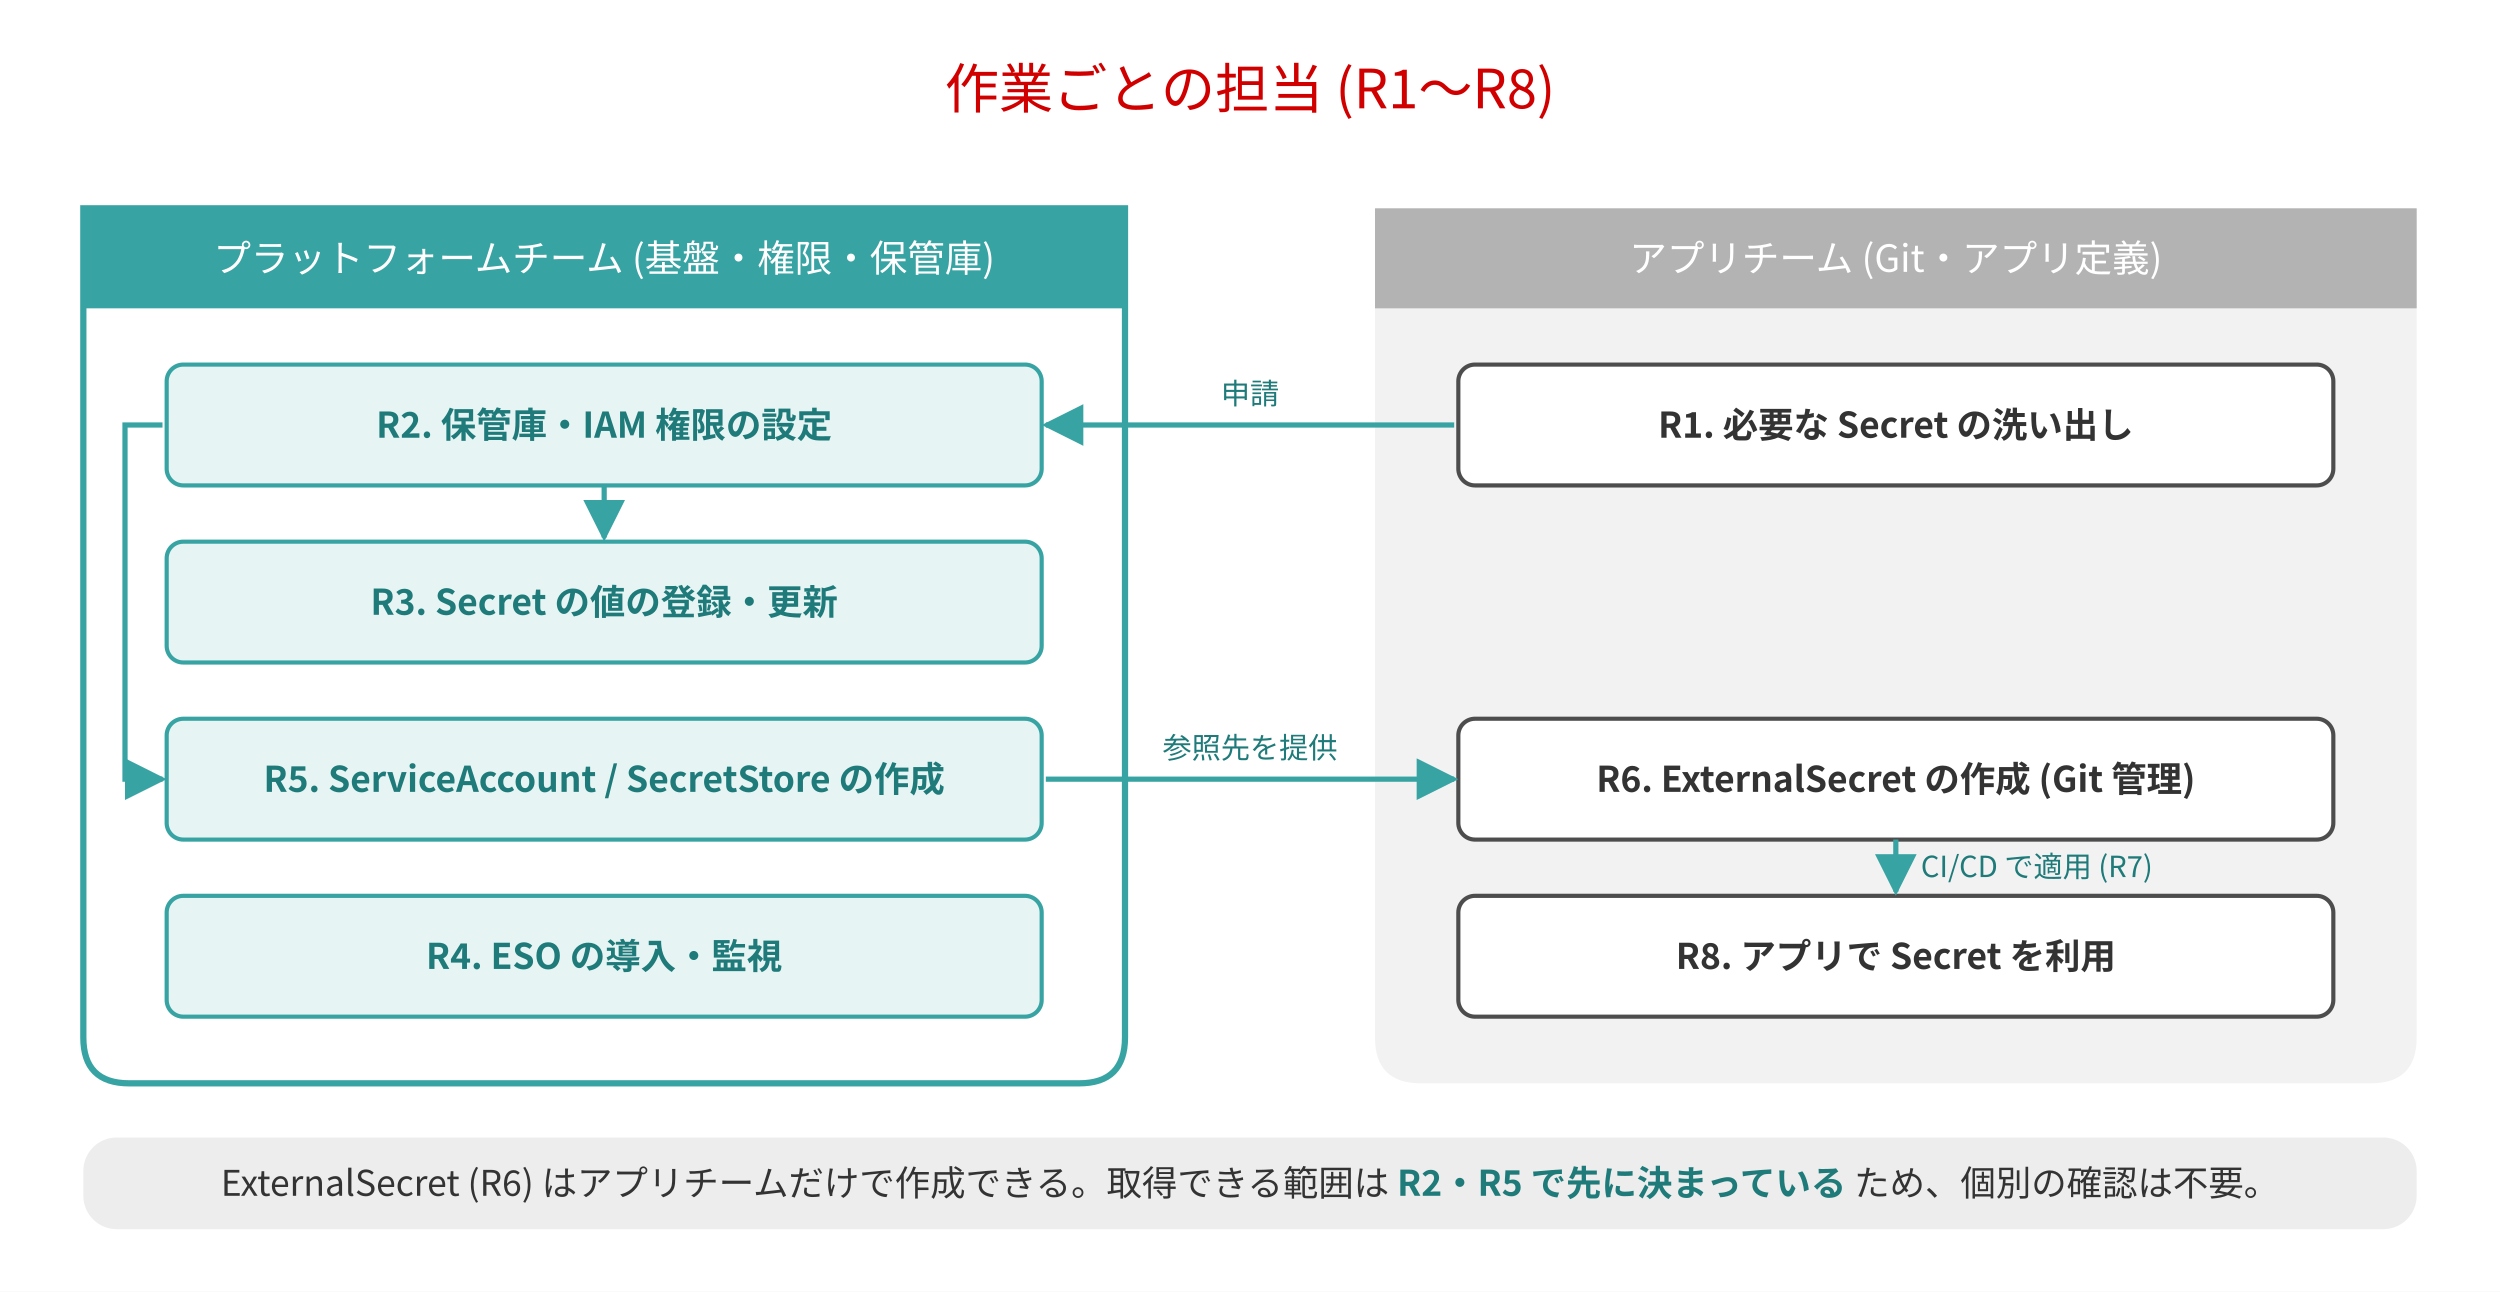
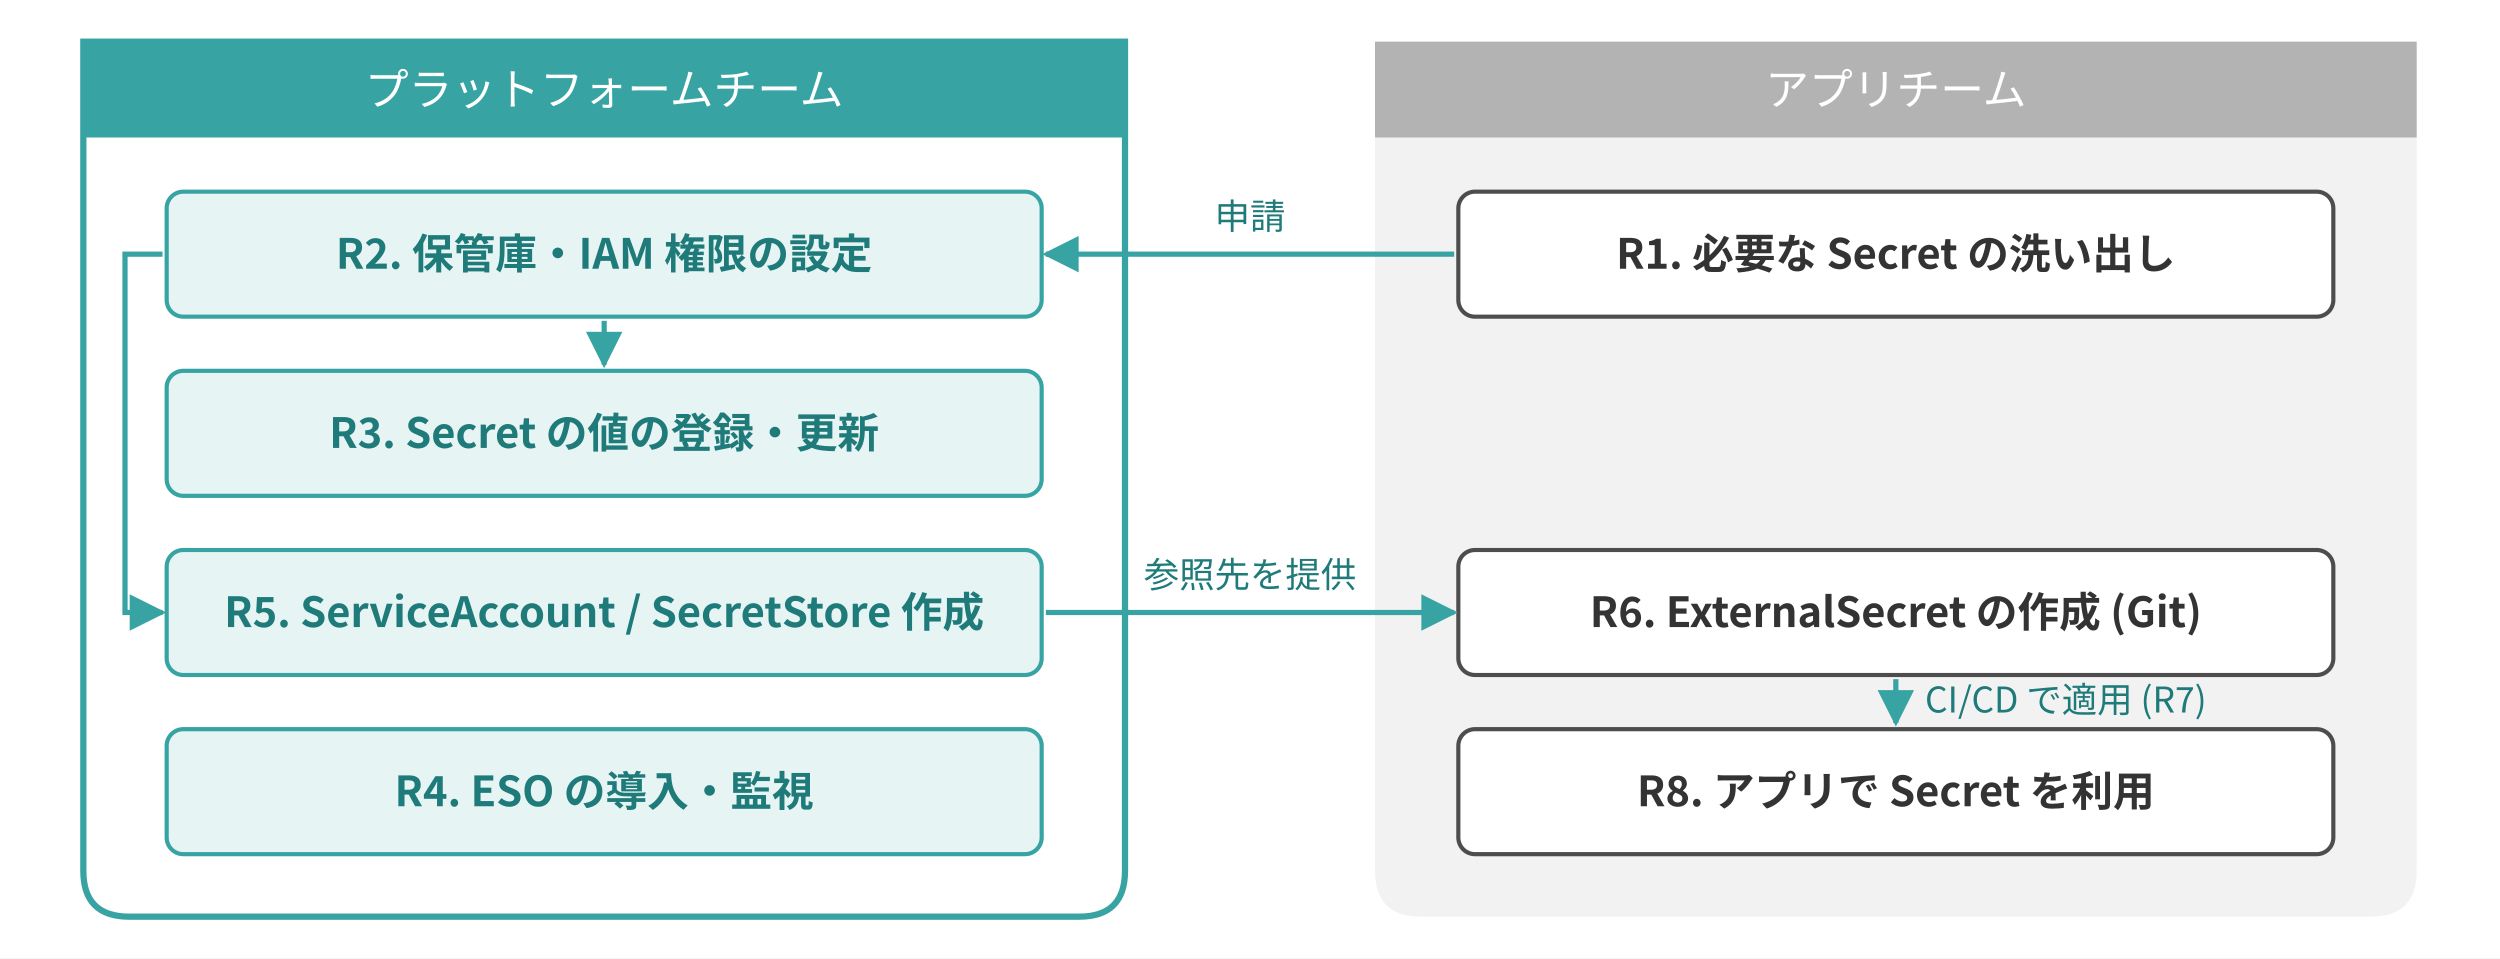
- <svg xmlns="http://www.w3.org/2000/svg" viewBox="0 0 1200 620" width="1200" height="620" font-family="'Noto Sans JP','Noto Sans CJK JP','Hiragino Sans','Hiragino Kaku Gothic ProN','Yu Gothic UI','Meiryo',sans-serif">
+ <svg xmlns="http://www.w3.org/2000/svg" viewBox="0 80 1200 460" width="900" height="345" font-family="'Noto Sans JP','Noto Sans CJK JP','Hiragino Sans','Hiragino Kaku Gothic ProN','Yu Gothic UI','Meiryo',sans-serif">
  <defs>
-     <marker id="arr-teal" viewBox="0 0 10 10" refX="9" refY="5" markerWidth="8" markerHeight="8" orient="auto-start-reverse">
+     <marker id="arr-teal" viewBox="0 0 10 10" refX="9" refY="5" markerWidth="7" markerHeight="7" orient="auto-start-reverse">
      <path d="M0,0 L10,5 L0,10 z" fill="#37a3a3" />
    </marker>
-     <marker id="arr-gray" viewBox="0 0 10 10" refX="9" refY="5" markerWidth="8" markerHeight="8" orient="auto-start-reverse">
+     <marker id="arr-gray" viewBox="0 0 10 10" refX="9" refY="5" markerWidth="7" markerHeight="7" orient="auto-start-reverse">
      <path d="M0,0 L10,5 L0,10 z" fill="#6b6b6b" />
    </marker>
-     <marker id="arr-red" viewBox="0 0 10 10" refX="9" refY="5" markerWidth="8" markerHeight="8" orient="auto-start-reverse">
+     <marker id="arr-red" viewBox="0 0 10 10" refX="9" refY="5" markerWidth="7" markerHeight="7" orient="auto-start-reverse">
      <path d="M0,0 L10,5 L0,10 z" fill="#d10000" />
    </marker>
  </defs>
-   <rect width="1200" height="620" fill="#ffffff" />
-   <text x="600.0" y="52" text-anchor="middle" font-size="26" fill="#d10000">作業ごとの担当 (R1〜R8)</text>
+   <rect x="0" y="80" width="1200" height="460" fill="#ffffff" />
  <path d="M40,100 H540 V498 Q540,520 518,520 H62 Q40,520 40,498 Z" fill="#ffffff" stroke="#37a3a3" stroke-width="3" />
-   <rect x="40" y="100" width="500" height="48" fill="#37a3a3" />
-   <text x="290.0" y="130.48" text-anchor="middle" font-size="18" fill="#ffffff">プラットフォームチーム (基盤・権限・保管庫)</text>
+   <rect x="40" y="100" width="500" height="46" fill="#37a3a3" />
+   <text x="290.0" y="130.5" text-anchor="middle" font-size="21" fill="#ffffff">プラットフォームチーム</text>
  <path d="M660,100 H1160 V498 Q1160,520 1138,520 H682 Q660,520 660,498 Z" fill="#f2f2f2" />
-   <rect x="660" y="100" width="500" height="48" fill="#b3b3b3" />
-   <text x="910.0" y="130.48" text-anchor="middle" font-size="18" fill="#ffffff">アプリチーム (Git・アプリ定義)</text>
-   <rect x="80" y="175" width="420" height="58" rx="8" fill="#e7f4f4" stroke="#37a3a3" stroke-width="2" />
-   <text x="290.0" y="210.1" text-anchor="middle" font-size="17" fill="#1f7a7a" font-weight="bold">R2. 保管庫・IAM 権限の設定</text>
-   <rect x="80" y="260" width="420" height="58" rx="8" fill="#e7f4f4" stroke="#37a3a3" stroke-width="2" />
-   <text x="290.0" y="295.1" text-anchor="middle" font-size="17" fill="#1f7a7a" font-weight="bold">R3. Secret の値の登録・更新</text>
-   <rect x="80" y="345" width="420" height="58" rx="8" fill="#e7f4f4" stroke="#37a3a3" stroke-width="2" />
-   <text x="290.0" y="380.1" text-anchor="middle" font-size="17" fill="#1f7a7a" font-weight="bold">R5. ServiceAccount / SecretStore の作成</text>
-   <rect x="80" y="430" width="420" height="58" rx="8" fill="#e7f4f4" stroke="#37a3a3" stroke-width="2" />
-   <text x="290.0" y="465.1" text-anchor="middle" font-size="17" fill="#1f7a7a" font-weight="bold">R4. ESO の導入・監視</text>
-   <rect x="700" y="175" width="420" height="58" rx="8" fill="#ffffff" stroke="#4d4d4d" stroke-width="2" />
-   <text x="910.0" y="210.1" text-anchor="middle" font-size="17" fill="#333333" font-weight="bold">R1. 必要な Secret の洗い出し</text>
-   <rect x="700" y="345" width="420" height="58" rx="8" fill="#ffffff" stroke="#4d4d4d" stroke-width="2" />
-   <text x="910.0" y="380.1" text-anchor="middle" font-size="17" fill="#333333" font-weight="bold">R6. ExternalSecret の作成 (Git 管理)</text>
-   <rect x="700" y="430" width="420" height="58" rx="8" fill="#ffffff" stroke="#4d4d4d" stroke-width="2" />
-   <text x="910.0" y="465.1" text-anchor="middle" font-size="17" fill="#333333" font-weight="bold">R8. アプリで Secret を利用</text>
-   <path d="M698,204 L502,204" fill="none" stroke="#37a3a3" stroke-width="2.5" marker-end="url(#arr-teal)" />
-   <text x="600" y="194.0" text-anchor="middle" font-size="14" fill="#1f7a7a">申請</text>
-   <path d="M290,233 L290,258" fill="none" stroke="#37a3a3" stroke-width="2.5" marker-end="url(#arr-teal)" />
-   <path d="M78,204 L60,204 L60,374 L78,374" fill="none" stroke="#37a3a3" stroke-width="2.5" marker-end="url(#arr-teal)" />
+   <rect x="660" y="100" width="500" height="46" fill="#b3b3b3" />
+   <text x="910.0" y="130.5" text-anchor="middle" font-size="21" fill="#ffffff">アプリチーム</text>
+   <rect x="80" y="172" width="420" height="60" rx="8" fill="#e7f4f4" stroke="#37a3a3" stroke-width="2" />
+   <text x="290.0" y="209.0" text-anchor="middle" font-size="20" fill="#1f7a7a" font-weight="bold">R2. 保管庫・IAM 権限の設定</text>
+   <rect x="80" y="258" width="420" height="60" rx="8" fill="#e7f4f4" stroke="#37a3a3" stroke-width="2" />
+   <text x="290.0" y="295.0" text-anchor="middle" font-size="20" fill="#1f7a7a" font-weight="bold">R3. Secret の値の登録・更新</text>
+   <rect x="80" y="344" width="420" height="60" rx="8" fill="#e7f4f4" stroke="#37a3a3" stroke-width="2" />
+   <text x="290.0" y="381.0" text-anchor="middle" font-size="20" fill="#1f7a7a" font-weight="bold">R5. ServiceAccount / SecretStore 作成</text>
+   <rect x="80" y="430" width="420" height="60" rx="8" fill="#e7f4f4" stroke="#37a3a3" stroke-width="2" />
+   <text x="290.0" y="467.0" text-anchor="middle" font-size="20" fill="#1f7a7a" font-weight="bold">R4. ESO の導入・監視</text>
+   <rect x="700" y="172" width="420" height="60" rx="8" fill="#ffffff" stroke="#4d4d4d" stroke-width="2" />
+   <text x="910.0" y="209.0" text-anchor="middle" font-size="20" fill="#333333" font-weight="bold">R1. 必要な Secret の洗い出し</text>
+   <rect x="700" y="344" width="420" height="60" rx="8" fill="#ffffff" stroke="#4d4d4d" stroke-width="2" />
+   <text x="910.0" y="381.0" text-anchor="middle" font-size="20" fill="#333333" font-weight="bold">R6. ExternalSecret の作成 (Git)</text>
+   <rect x="700" y="430" width="420" height="60" rx="8" fill="#ffffff" stroke="#4d4d4d" stroke-width="2" />
+   <text x="910.0" y="467.0" text-anchor="middle" font-size="20" fill="#333333" font-weight="bold">R8. アプリで Secret を利用</text>
+   <path d="M698,202 L502,202" fill="none" stroke="#37a3a3" stroke-width="2.5" marker-end="url(#arr-teal)" />
+   <text x="600" y="190" text-anchor="middle" font-size="17" fill="#1f7a7a">申請</text>
+   <path d="M290,234 L290,255" fill="none" stroke="#37a3a3" stroke-width="2.5" marker-end="url(#arr-teal)" />
+   <path d="M78,202 L60,202 L60,374 L78,374" fill="none" stroke="#37a3a3" stroke-width="2.5" marker-end="url(#arr-teal)" />
  <path d="M502,374 L698,374" fill="none" stroke="#37a3a3" stroke-width="2.5" marker-end="url(#arr-teal)" />
-   <text x="600" y="364.0" text-anchor="middle" font-size="14" fill="#1f7a7a">参照先を提供</text>
-   <path d="M910,403 L910,428" fill="none" stroke="#37a3a3" stroke-width="2.5" marker-end="url(#arr-teal)" />
-   <text x="922" y="421" text-anchor="start" font-size="14" fill="#1f7a7a">CI/CD で適用 (R7)</text>
-   <rect x="40" y="546" width="1120" height="44" rx="16" fill="#ededed" />
-   <text x="600.0" y="574" text-anchor="middle" font-size="17" fill="#333333">ExternalSecret (R6) はアプリチームだけで作成できる。取得できる範囲は <tspan fill="#1f7a7a" font-weight="bold">R2・R5 で先に決まっている</tspan> ため、個別の確認は不要。</text>
+   <text x="600" y="362" text-anchor="middle" font-size="17" fill="#1f7a7a">参照先を提供</text>
+   <path d="M910,406 L910,427" fill="none" stroke="#37a3a3" stroke-width="2.5" marker-end="url(#arr-teal)" />
+   <text x="924" y="422" text-anchor="start" font-size="17" fill="#1f7a7a">CI/CD で適用 (R7)</text>
</svg>
